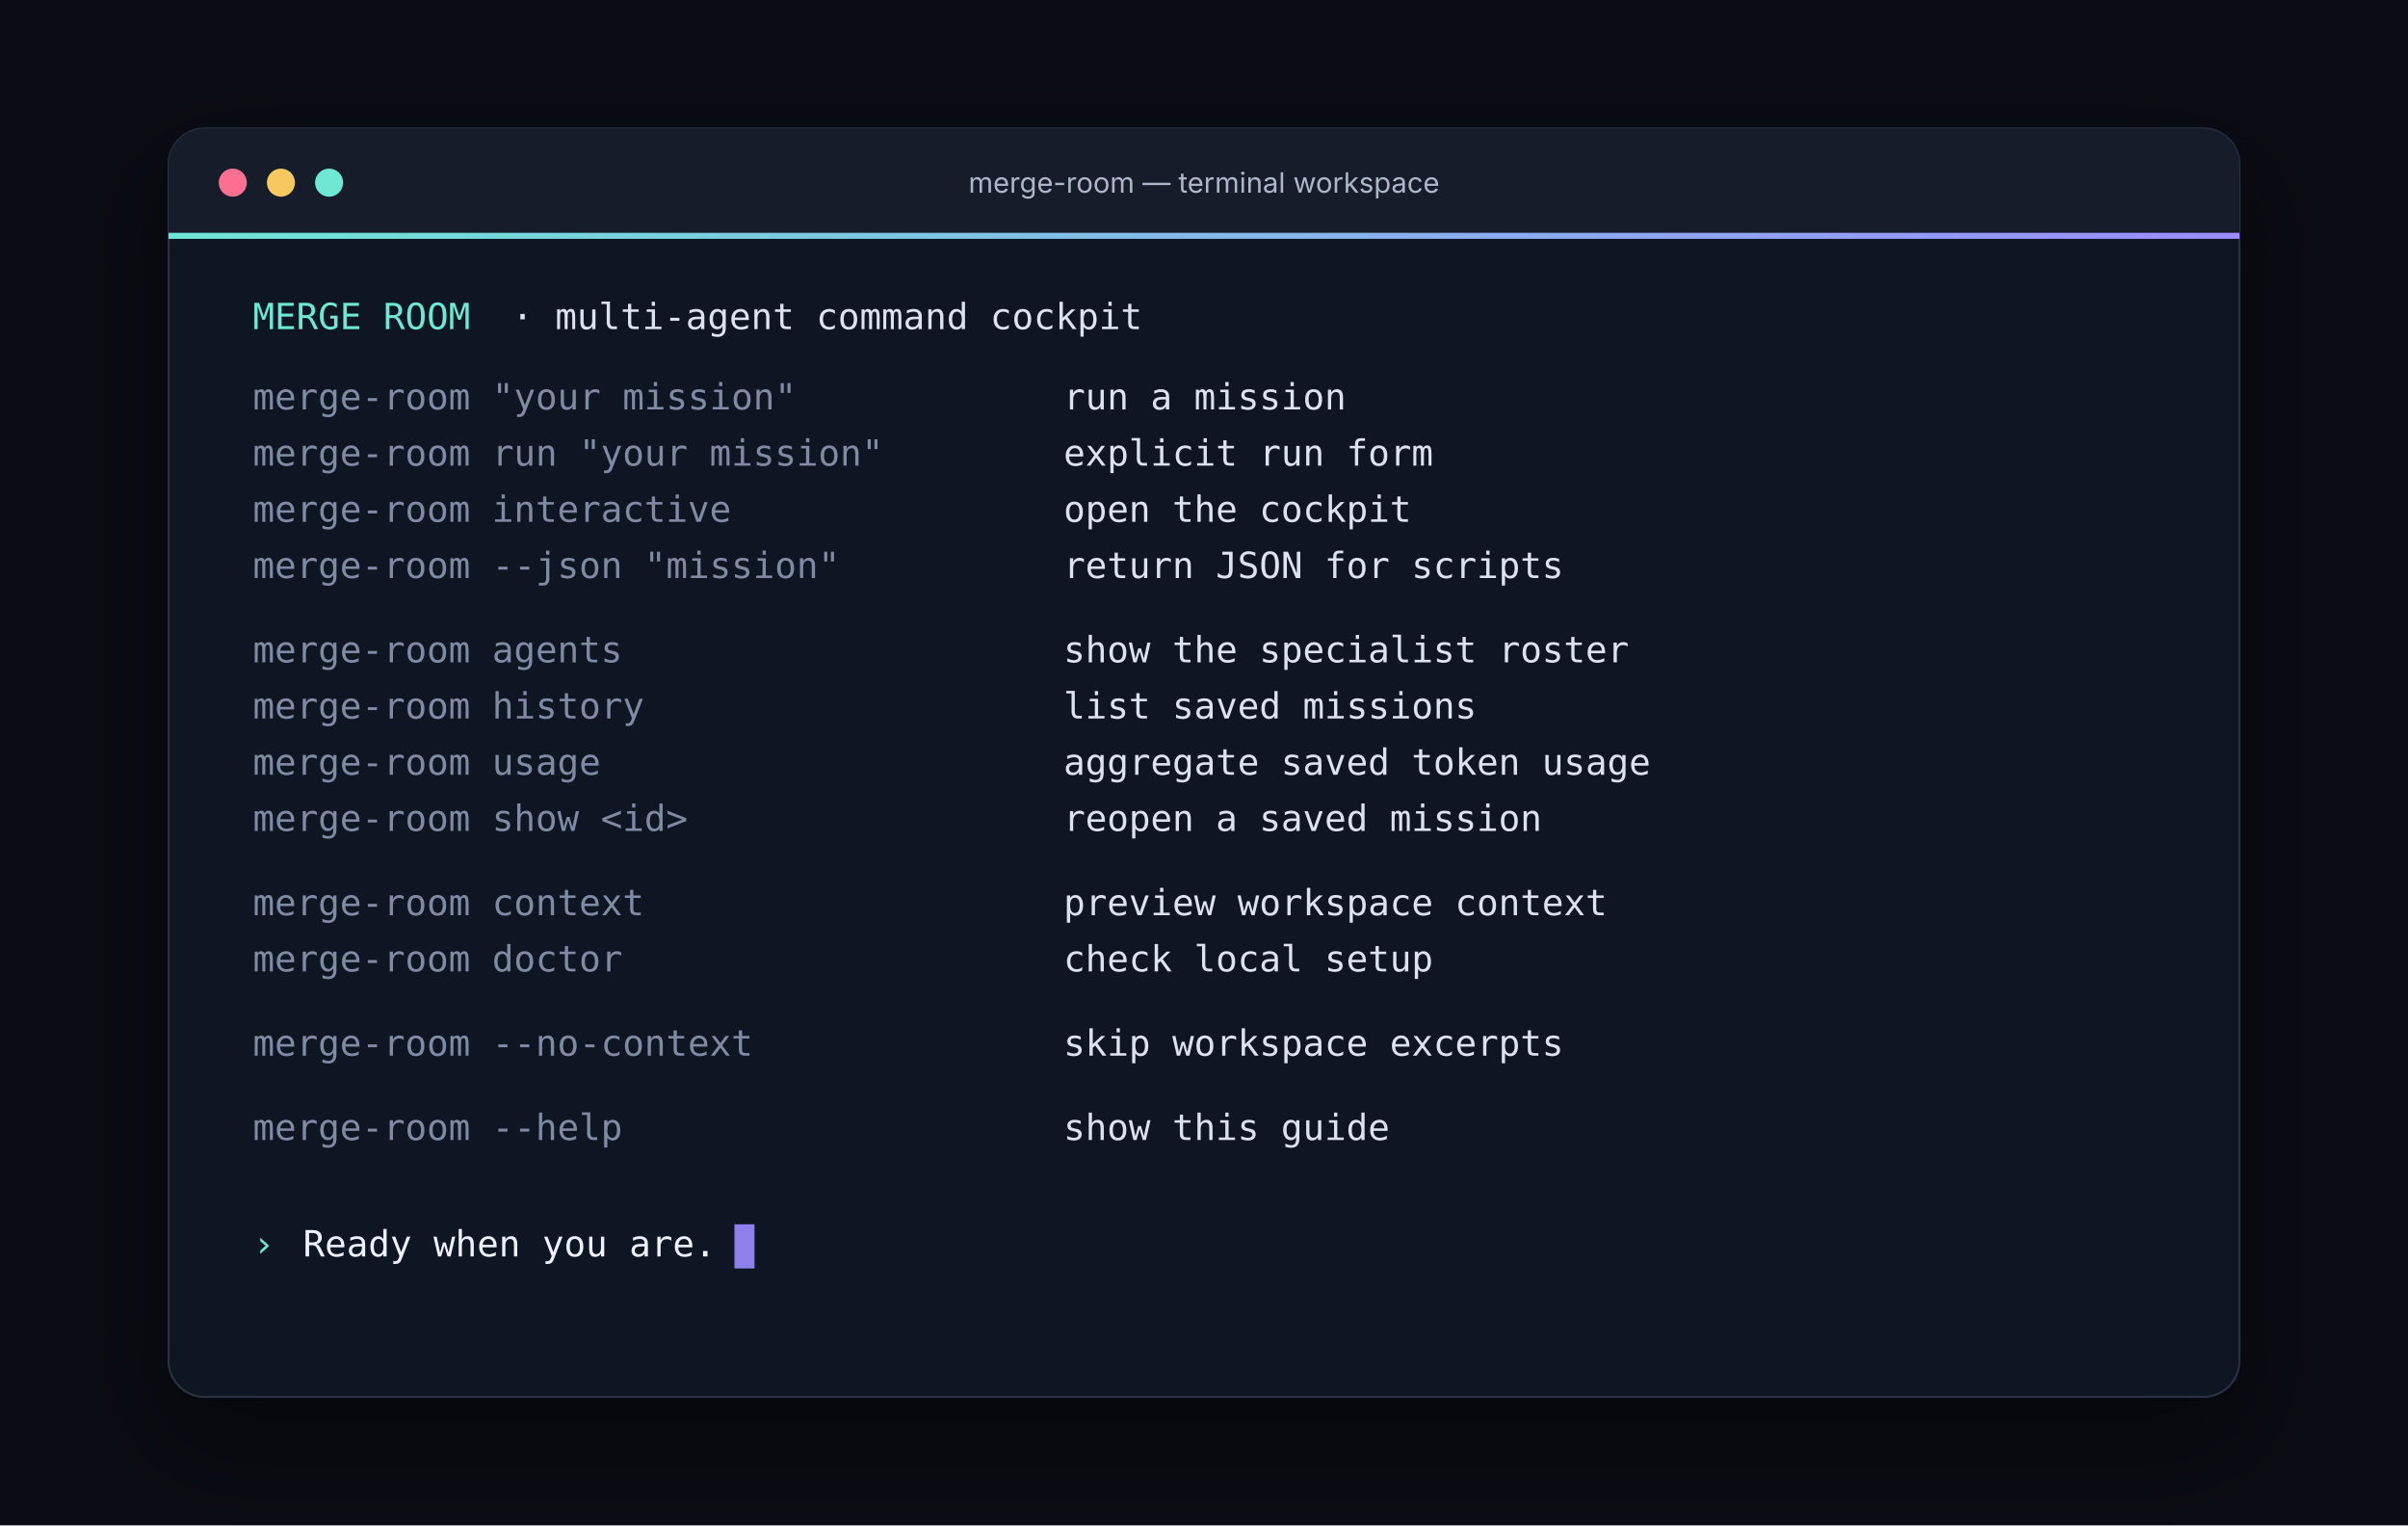
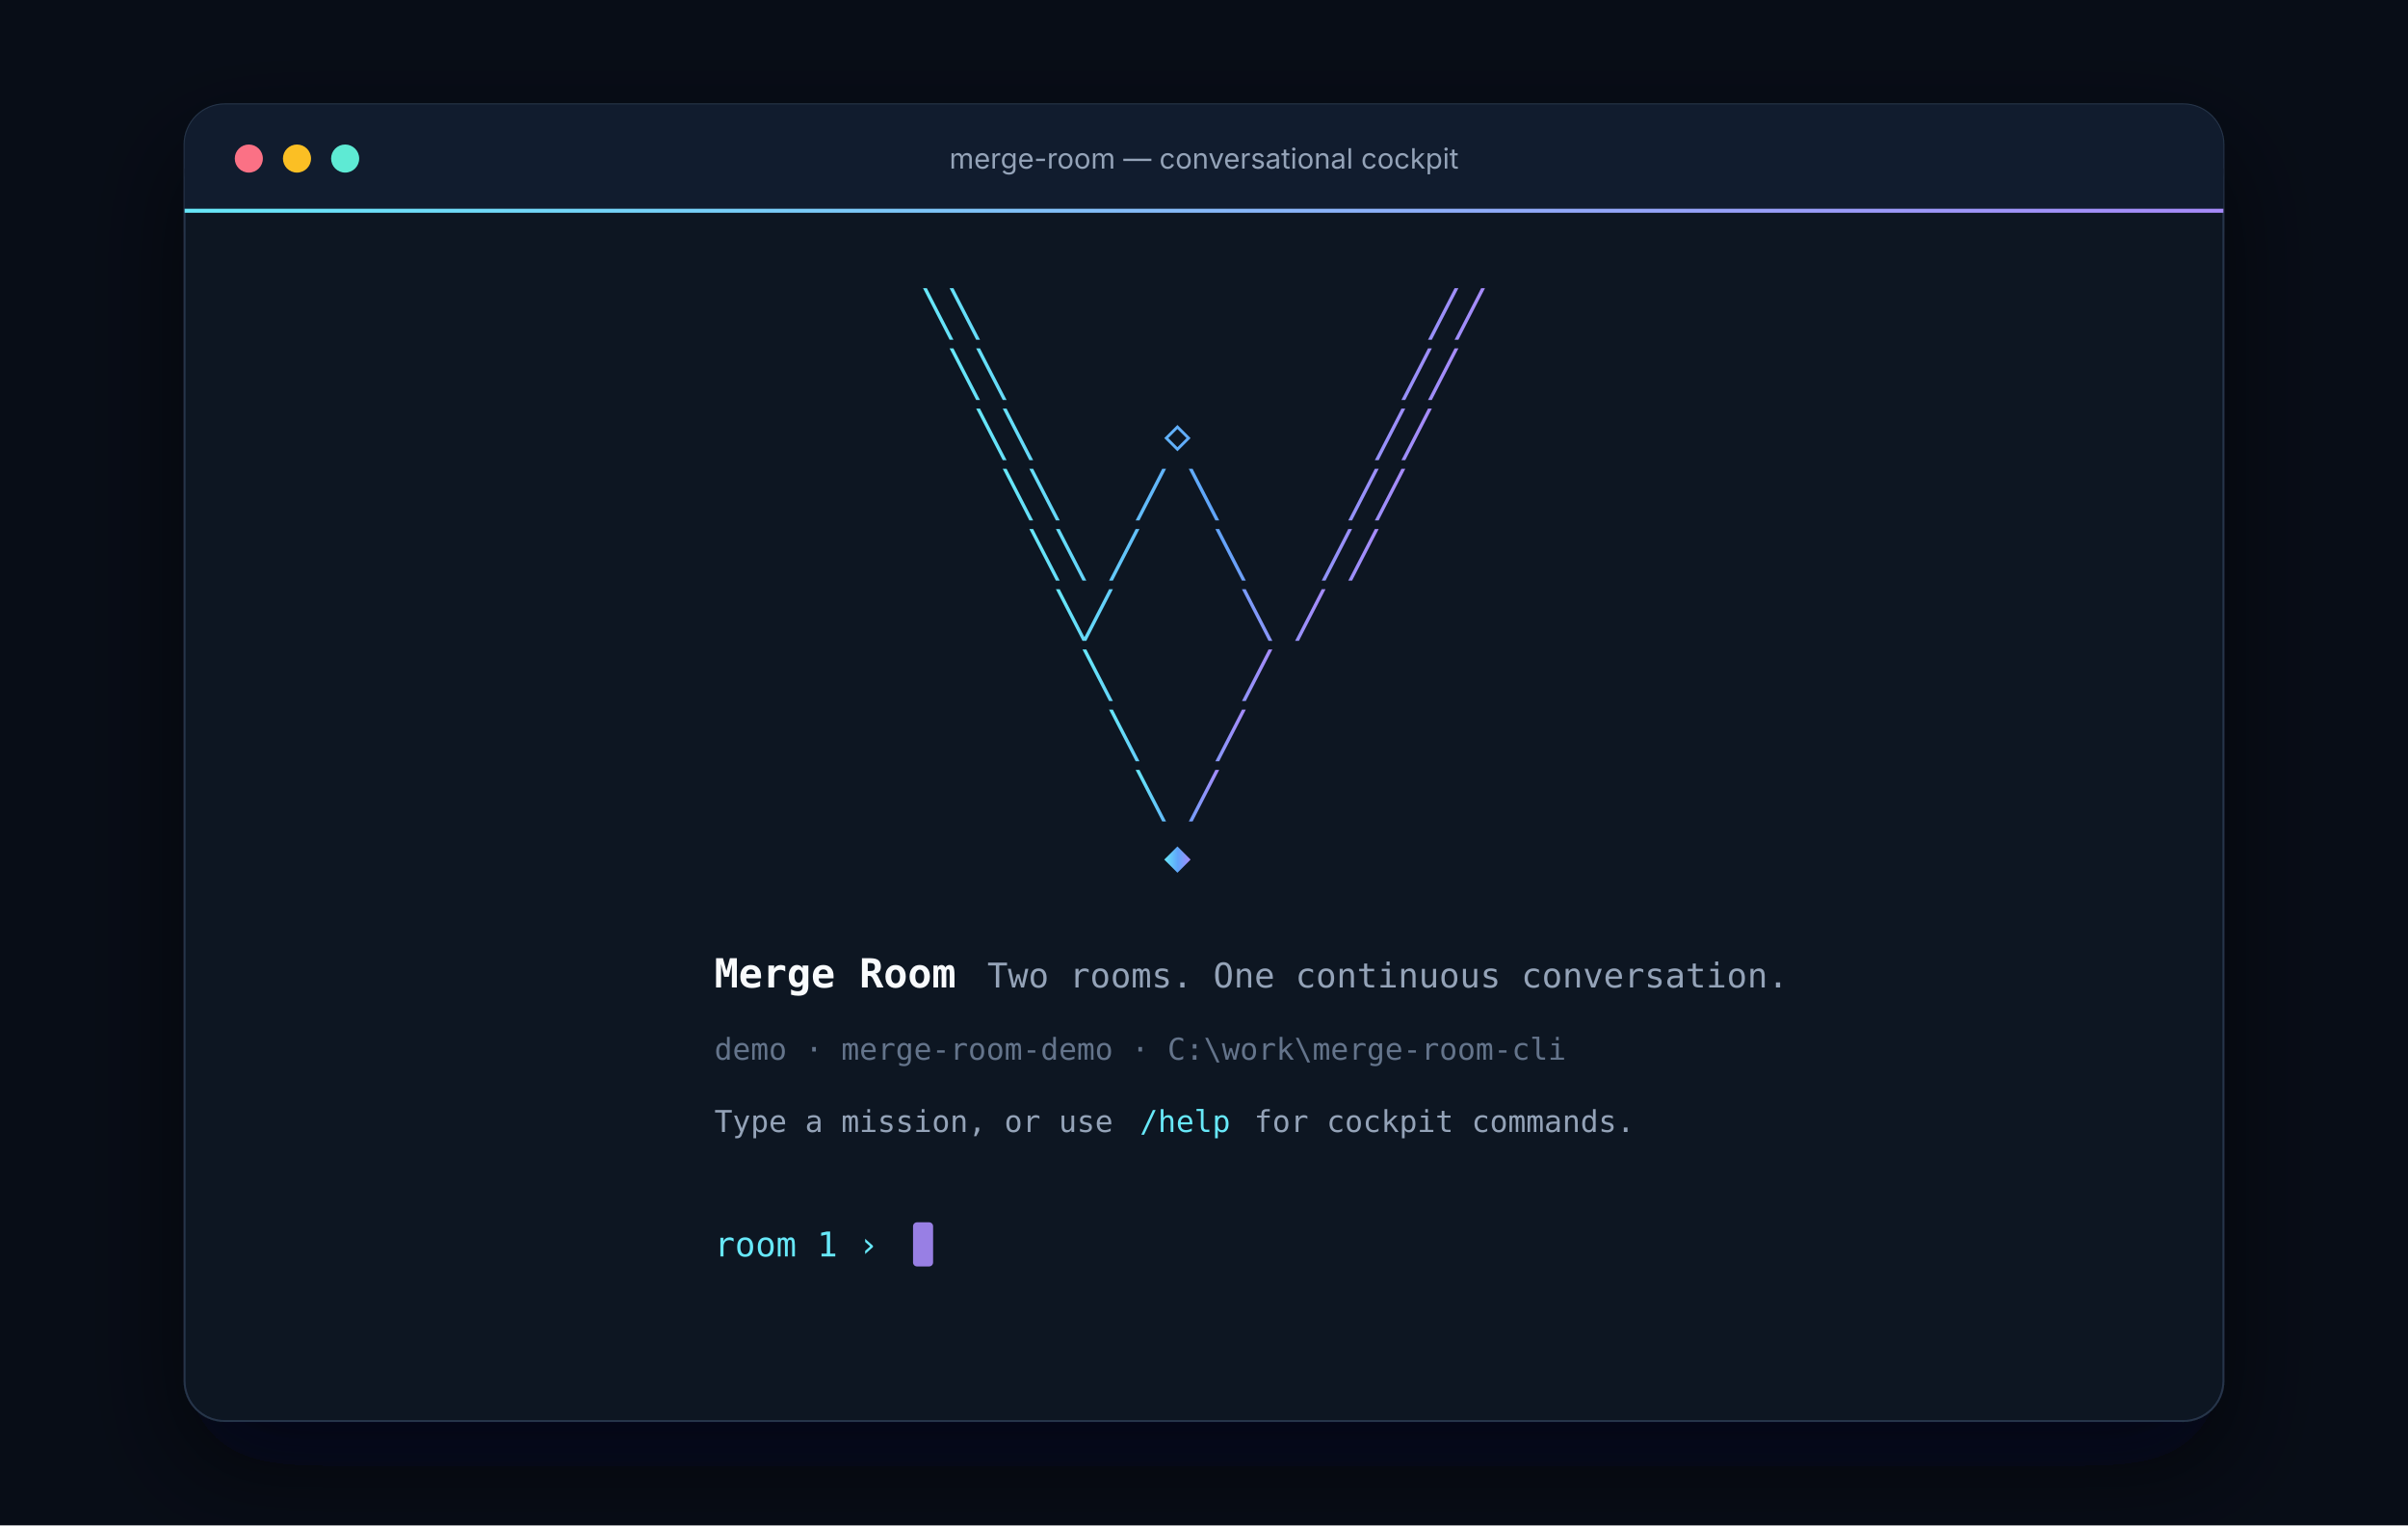
<svg xmlns="http://www.w3.org/2000/svg" width="1200" height="760" viewBox="0 0 1200 760" role="img" aria-labelledby="title desc">
  <defs>
+     <linearGradient id="mark" x1="0" x2="1">
+       <stop offset="0" stop-color="#67e8f9" />
+       <stop offset=".52" stop-color="#60a5fa" />
+       <stop offset="1" stop-color="#a78bfa" />
+     </linearGradient>
    <linearGradient id="bar" x1="0" x2="1">
-       <stop offset="0" stop-color="#6ee7d4" />
-       <stop offset="1" stop-color="#9b8cff" />
+       <stop offset="0" stop-color="#67e8f9" />
+       <stop offset="1" stop-color="#a78bfa" />
    </linearGradient>
-     <filter id="shadow" x="-20%" y="-20%" width="140%" height="140%">
-       <feDropShadow dx="0" dy="20" stdDeviation="24" flood-color="#06070d" flood-opacity=".45" />
+     <radialGradient id="glow">
+       <stop stop-color="#60a5fa" stop-opacity=".19" />
+       <stop offset="1" stop-color="#0b1220" stop-opacity="0" />
+     </radialGradient>
+     <filter id="shadow" x="-20%" y="-20%" width="140%" height="150%">
+       <feDropShadow dx="0" dy="22" stdDeviation="26" flood-color="#020617" flood-opacity=".58" />
    </filter>
  </defs>
-   <rect width="1200" height="760" fill="#0a0c13" />
-   <rect x="84" y="64" width="1032" height="632" rx="18" fill="#111520" stroke="#2a3142" filter="url(#shadow)" />
-   <rect x="84" y="64" width="1032" height="54" rx="18" fill="#171c2b" />
-   <rect x="84" y="100" width="1032" height="18" fill="#171c2b" />
-   <circle cx="116" cy="91" r="7" fill="#ff6f91" />
-   <circle cx="140" cy="91" r="7" fill="#f6c85f" />
-   <circle cx="164" cy="91" r="7" fill="#6ee7d4" />
-   <text x="600" y="96" text-anchor="middle" fill="#aeb7c9" font-family="Inter,Segoe UI,sans-serif" font-size="14">merge-room — terminal workspace</text>
-   <rect x="84" y="116" width="1032" height="3" fill="url(#bar)" />
-   <g font-family="Cascadia Mono,Consolas,monospace" font-size="18">
-     <text x="126" y="164" fill="#6ee7d4">MERGE ROOM</text>
-     <text x="255" y="164" fill="#dbe2f1">· multi-agent command cockpit</text>
-     <text x="126" y="204" fill="#7f8aa3">  merge-room "your mission"       </text>
-     <text x="530" y="204" fill="#dbe2f1">run a mission</text>
-     <text x="126" y="232" fill="#7f8aa3">  merge-room run "your mission"   </text>
-     <text x="530" y="232" fill="#dbe2f1">explicit run form</text>
-     <text x="126" y="260" fill="#7f8aa3">  merge-room interactive           </text>
-     <text x="530" y="260" fill="#dbe2f1">open the cockpit</text>
-     <text x="126" y="288" fill="#7f8aa3">  merge-room --json "mission"     </text>
-     <text x="530" y="288" fill="#dbe2f1">return JSON for scripts</text>
-     <text x="126" y="330" fill="#7f8aa3">  merge-room agents                </text>
-     <text x="530" y="330" fill="#dbe2f1">show the specialist roster</text>
-     <text x="126" y="358" fill="#7f8aa3">  merge-room history               </text>
-     <text x="530" y="358" fill="#dbe2f1">list saved missions</text>
-     <text x="126" y="386" fill="#7f8aa3">  merge-room usage                 </text>
-     <text x="530" y="386" fill="#dbe2f1">aggregate saved token usage</text>
-     <text x="126" y="414" fill="#7f8aa3">  merge-room show &lt;id&gt;            </text>
-     <text x="530" y="414" fill="#dbe2f1">reopen a saved mission</text>
-     <text x="126" y="456" fill="#7f8aa3">  merge-room context               </text>
-     <text x="530" y="456" fill="#dbe2f1">preview workspace context</text>
-     <text x="126" y="484" fill="#7f8aa3">  merge-room doctor                </text>
-     <text x="530" y="484" fill="#dbe2f1">check local setup</text>
-     <text x="126" y="526" fill="#7f8aa3">  merge-room --no-context          </text>
-     <text x="530" y="526" fill="#dbe2f1">skip workspace excerpts</text>
-     <text x="126" y="568" fill="#7f8aa3">  merge-room --help                </text>
-     <text x="530" y="568" fill="#dbe2f1">show this guide</text>
-     <text x="126" y="626" fill="#6ee7d4">›</text>
-     <text x="151" y="626" fill="#eef2ff">Ready when you are.</text>
-     <rect x="366" y="610" width="10" height="22" fill="#9b8cff" opacity=".9" />
+   <rect width="1200" height="760" fill="#080d17" />
+   <ellipse cx="600" cy="390" rx="470" ry="330" fill="url(#glow)" />
+   <rect x="92" y="52" width="1016" height="656" rx="20" fill="#0b1220" stroke="#263449" filter="url(#shadow)" />
+   <rect x="92" y="52" width="1016" height="54" rx="20" fill="#111c2e" />
+   <rect x="92" y="84" width="1016" height="22" fill="#111c2e" />
+   <circle cx="124" cy="79" r="7" fill="#fb7185" />
+   <circle cx="148" cy="79" r="7" fill="#fbbf24" />
+   <circle cx="172" cy="79" r="7" fill="#5eead4" />
+   <text x="600" y="84" text-anchor="middle" fill="#94a3b8" font-family="Inter,Segoe UI,sans-serif" font-size="14">merge-room — conversational cockpit</text>
+   <rect x="92" y="104" width="1016" height="2" fill="url(#bar)" />
+   <g font-family="Cascadia Mono,Consolas,monospace" text-anchor="middle" fill="url(#mark)" font-size="22" xml:space="preserve">
+     <text x="600" y="164">╲╲                 ╱╱</text>
+     <text x="600" y="194"> ╲╲               ╱╱ </text>
+     <text x="600" y="224">  ╲╲     ◇       ╱╱  </text>
+     <text x="600" y="254">   ╲╲   ╱ ╲     ╱╱   </text>
+     <text x="600" y="284">    ╲╲ ╱   ╲   ╱╱    </text>
+     <text x="600" y="314">     ╲╱     ╲ ╱      </text>
+     <text x="600" y="344">      ╲     ╱        </text>
+     <text x="600" y="374">       ╲   ╱         </text>
+     <text x="600" y="404">        ╲ ╱          </text>
+     <text x="600" y="434">         ◆           </text>
+   </g>
+   <g font-family="Cascadia Mono,Consolas,monospace">
+     <text x="356" y="492" fill="#f8fafc" font-size="20" font-weight="700">Merge Room</text>
+     <text x="492" y="492" fill="#94a3b8" font-size="17">Two rooms. One continuous conversation.</text>
+     <text x="356" y="528" fill="#64748b" font-size="15">demo · merge-room-demo · C:\work\merge-room-cli</text>
+     <text x="356" y="564" fill="#94a3b8" font-size="15">Type a mission, or use</text>
+     <text x="568" y="564" fill="#67e8f9" font-size="15">/help</text>
+     <text x="625" y="564" fill="#94a3b8" font-size="15">for cockpit commands.</text>
+     <text x="356" y="626" fill="#67e8f9" font-size="17">room 1 ›</text>
+     <rect x="455" y="609" width="10" height="22" rx="2" fill="#a78bfa" opacity=".9" />
  </g>
</svg>
